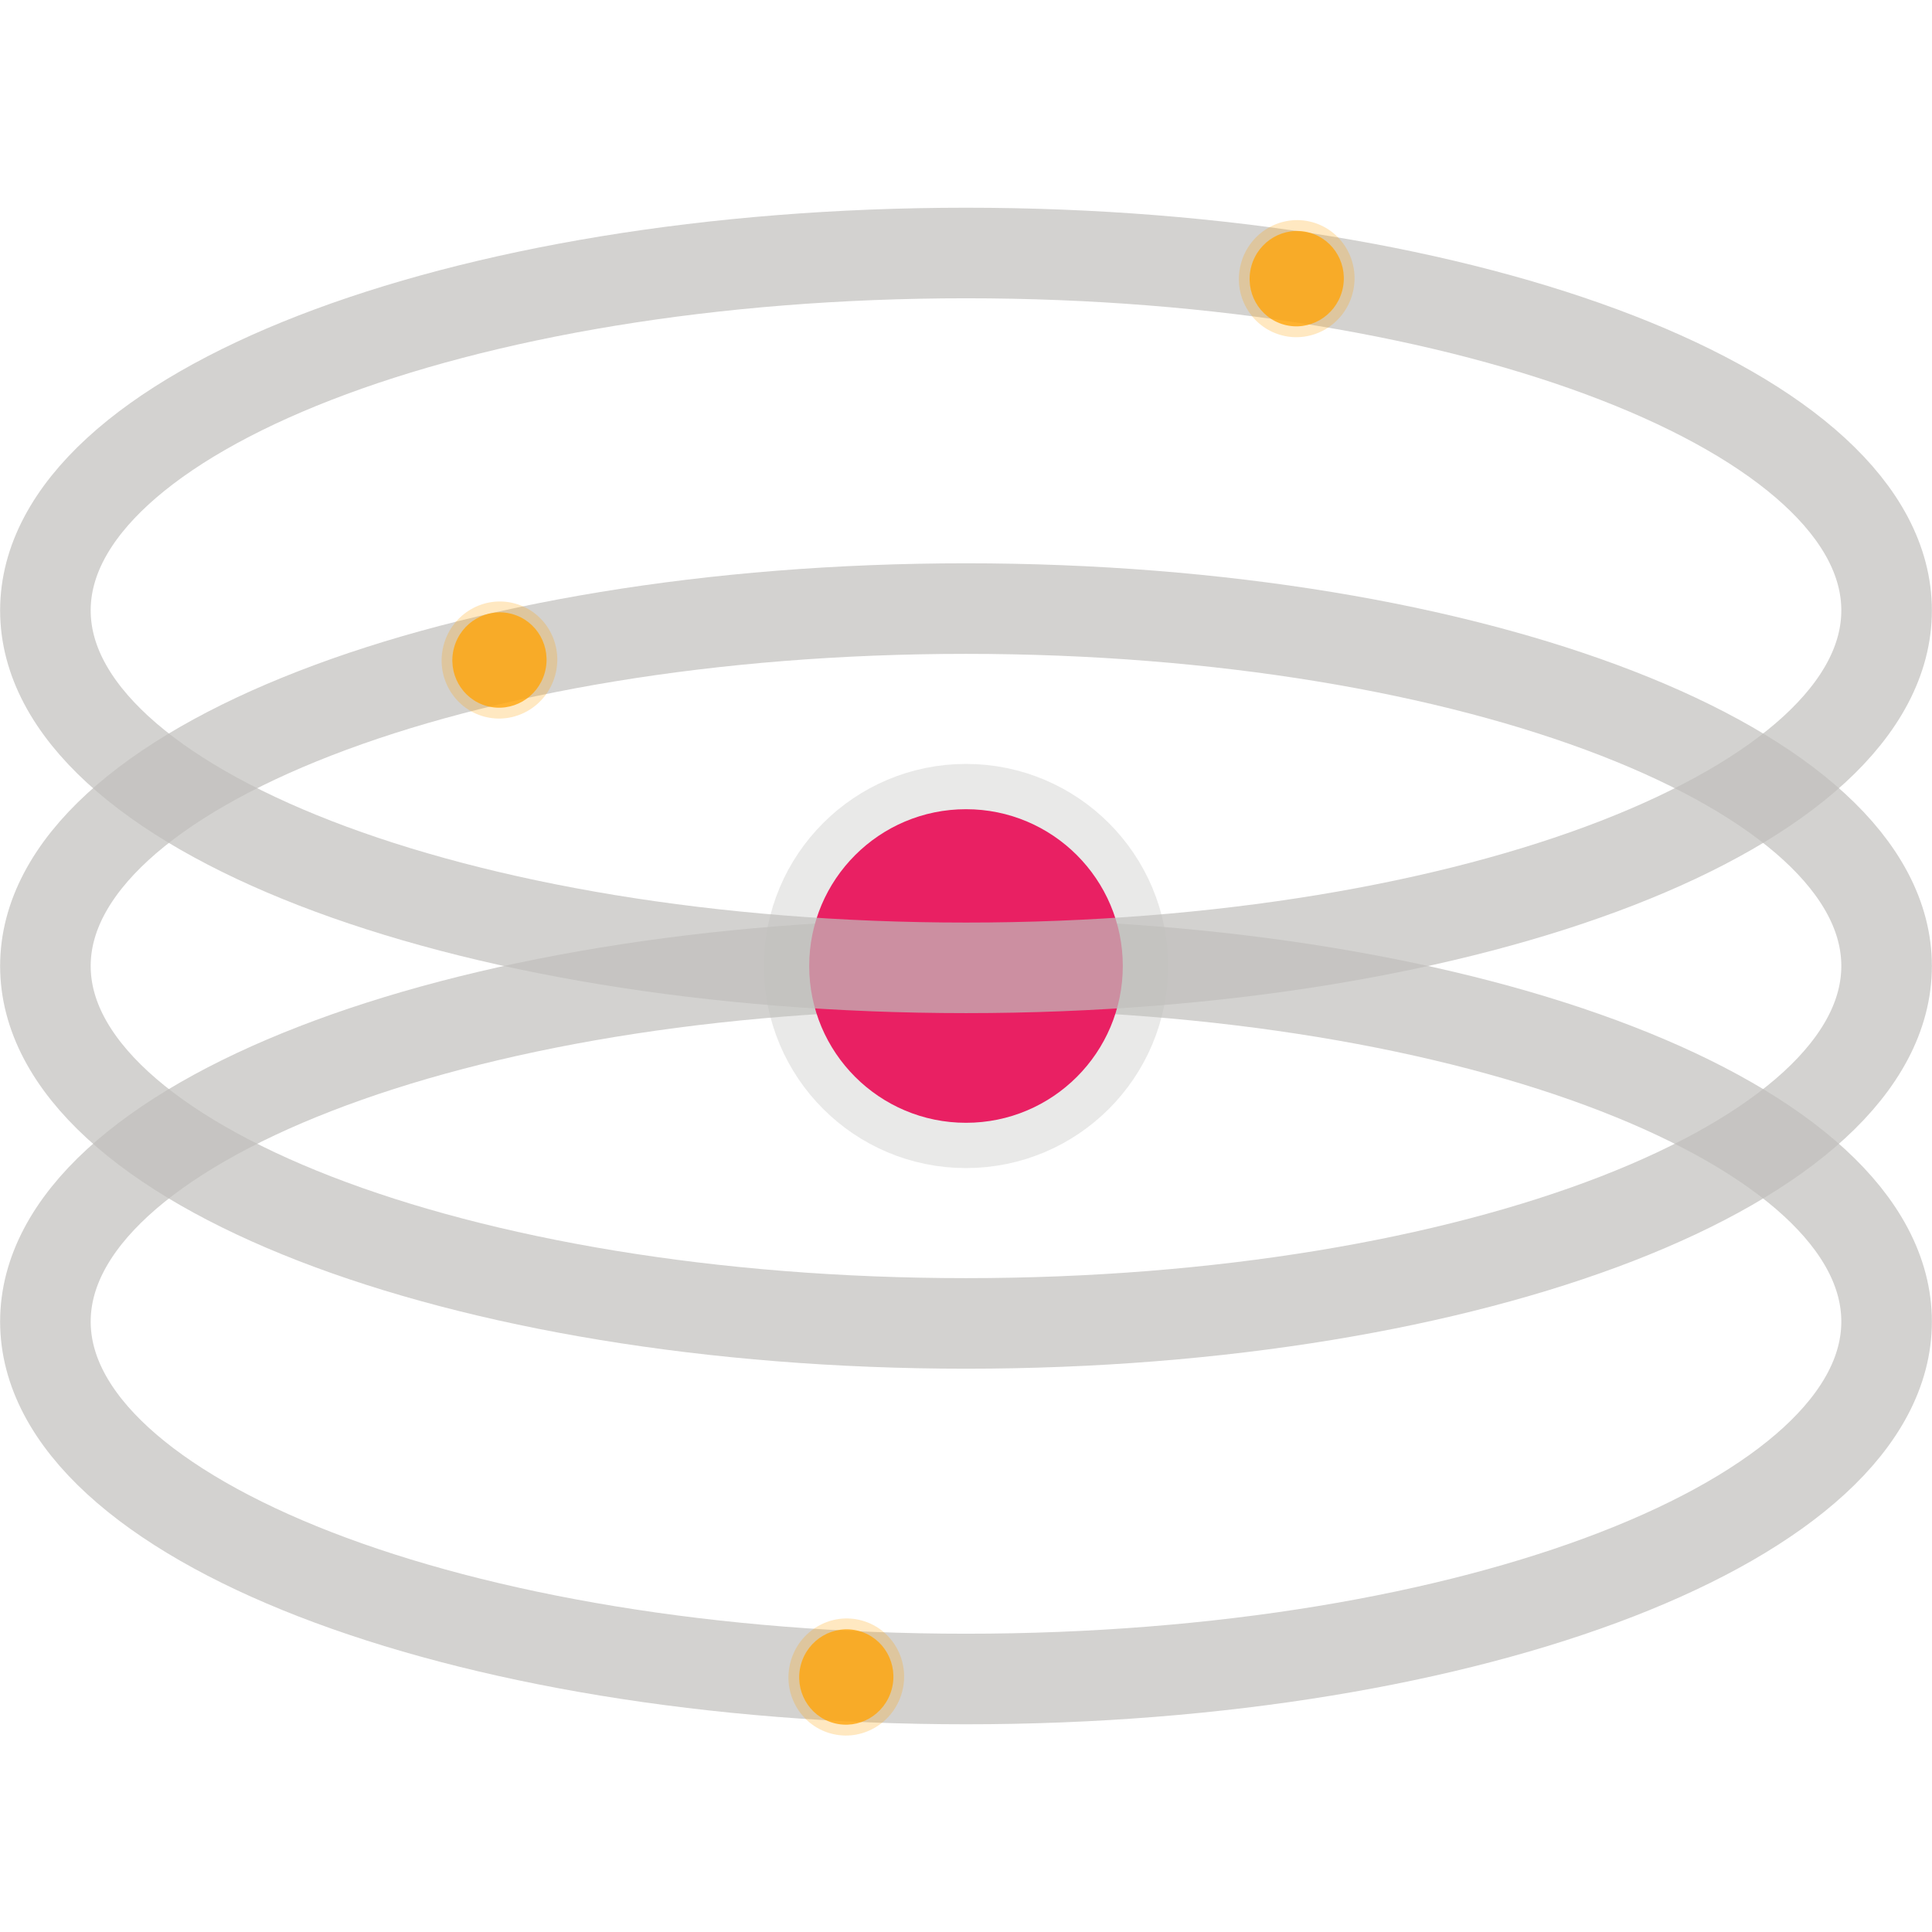
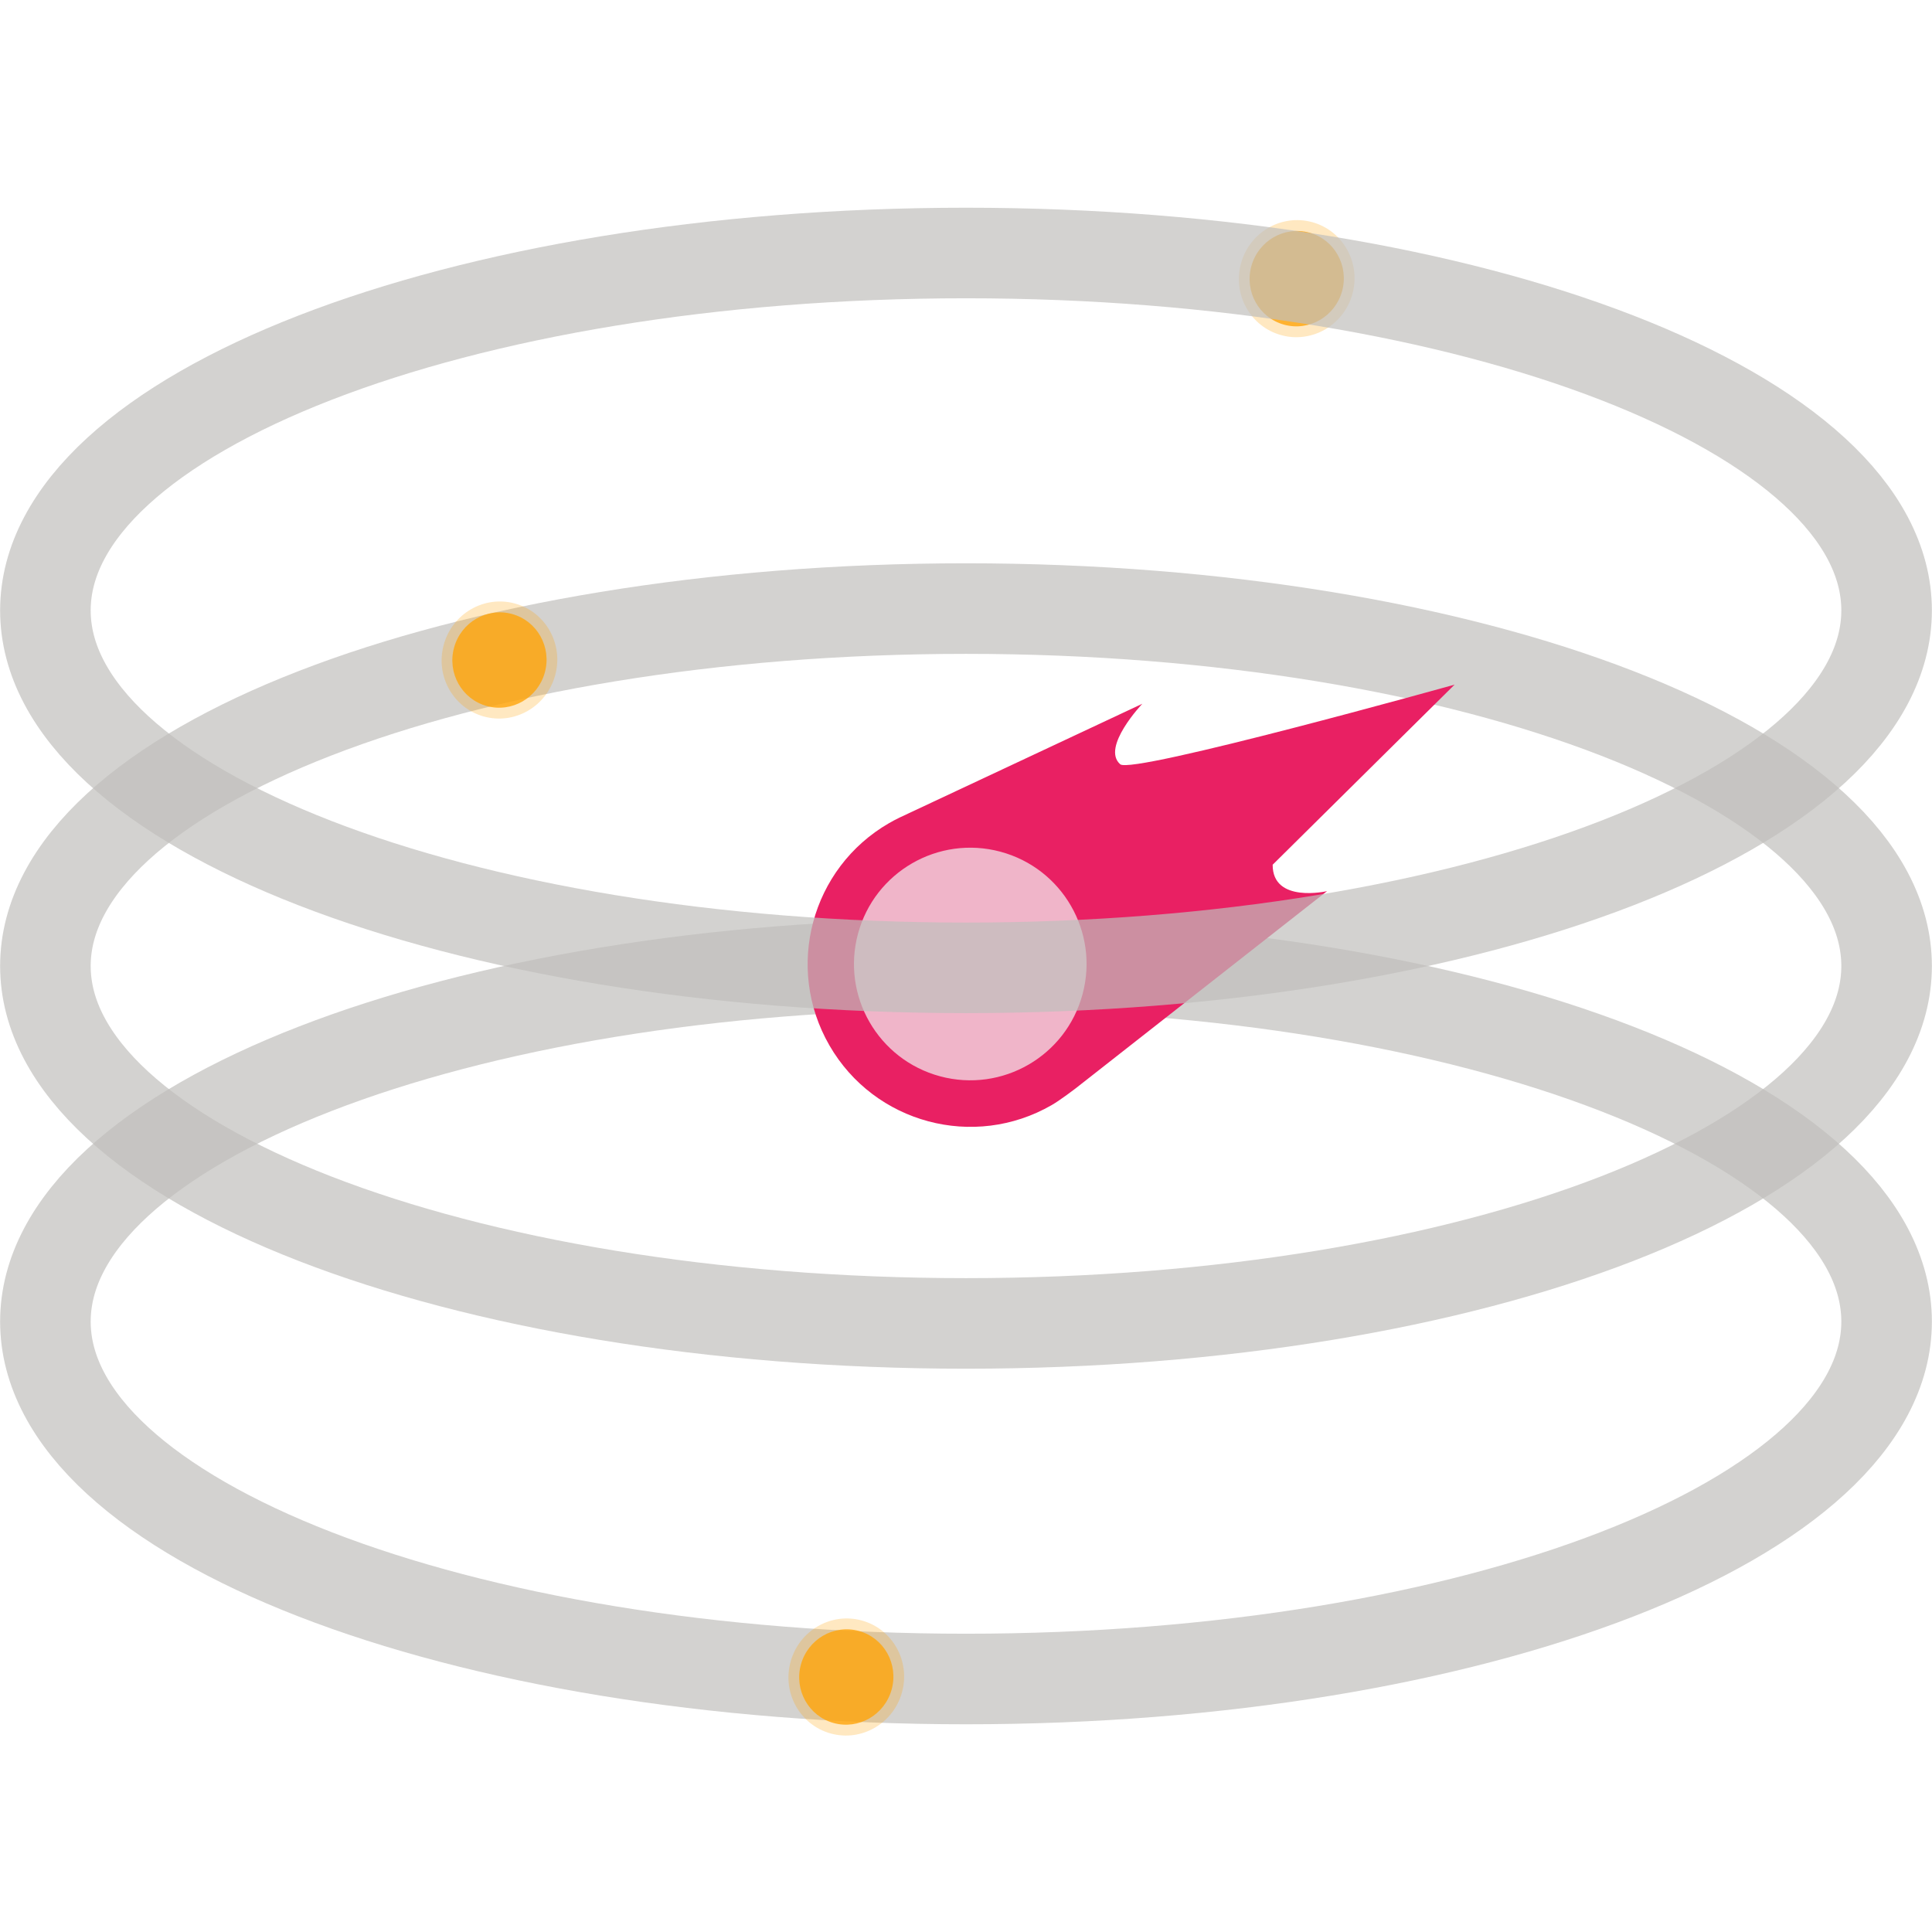
<svg xmlns="http://www.w3.org/2000/svg" width="64" height="64" viewBox="0 0 64 64" fill="none" version="1.1" id="svg2">
  <defs id="defs2" />
  <ellipse style="fill:none;fill-opacity:0.098;stroke:#c0bfbc;stroke-width:3;stroke-dasharray:none;stroke-opacity:0.698" id="ellipse3" cx="32" cy="32" rx="30.496" ry="11.84" />
  <ellipse style="fill:none;fill-opacity:0.098;stroke:#c0bfbc;stroke-width:3;stroke-dasharray:none;stroke-opacity:0.698" id="ellipse2" cx="32" cy="43.779" rx="30.496" ry="11.84" />
-   <circle style="fill:#e92063;fill-opacity:1;stroke:#c0bfbc;stroke-width:3;stroke-dasharray:none;stroke-opacity:0.346;paint-order:stroke fill markers" id="path13" cx="32" cy="32" r="5.194" />
-   <ellipse style="fill:none;fill-opacity:0.098;stroke:#c0bfbc;stroke-width:3;stroke-dasharray:none;stroke-opacity:0.698" id="ellipse1" cx="32" cy="20.221" rx="30.496" ry="11.84" />
  <g id="g5" transform="translate(-10.82384,-3.687066)" style="fill:#ffa50a;fill-opacity:1;opacity:0.85">
    <ellipse style="fill:#ffa50a;fill-opacity:0.3;stroke:none;stroke-width:3;stroke-linejoin:round;stroke-dasharray:none;stroke-opacity:1;paint-order:stroke markers fill" id="ellipse4" cx="17.382" cy="33.163" rx="1.941" ry="1.914" transform="matrix(-0.2650858,0.9642248,0.9642248,0.2650858,0,0)" />
    <ellipse style="fill:#ffa50a;fill-opacity:1;stroke:none;stroke-width:3;stroke-linejoin:round;stroke-dasharray:none;stroke-opacity:1;paint-order:stroke markers fill" id="ellipse5" cx="17.382" cy="33.163" rx="1.581" ry="1.559" transform="matrix(-0.2650858,0.9642248,0.9642248,0.2650858,0,0)" />
  </g>
  <g id="g10" transform="translate(15.58648,-16.32035)" style="opacity:0.85;fill:#ffa50a;fill-opacity:1">
    <ellipse style="fill:#ffa50a;fill-opacity:0.3;stroke:none;stroke-width:3;stroke-linejoin:round;stroke-dasharray:none;stroke-opacity:1;paint-order:stroke markers fill" id="ellipse9" cx="17.382" cy="33.163" rx="1.941" ry="1.914" transform="matrix(-0.2650858,0.9642248,0.9642248,0.2650858,0,0)" />
    <ellipse style="fill:#ffa50a;fill-opacity:1;stroke:none;stroke-width:3;stroke-linejoin:round;stroke-dasharray:none;stroke-opacity:1;paint-order:stroke markers fill" id="ellipse10" cx="17.382" cy="33.163" rx="1.581" ry="1.559" transform="matrix(-0.2650858,0.9642248,0.9642248,0.2650858,0,0)" />
  </g>
  <g id="g12" transform="translate(0.6656882,30.00168)" style="opacity:0.85;fill:#ffa50a;fill-opacity:1">
    <ellipse style="fill:#ffa50a;fill-opacity:0.3;stroke:none;stroke-width:3;stroke-linejoin:round;stroke-dasharray:none;stroke-opacity:1;paint-order:stroke markers fill" id="ellipse11" cx="17.382" cy="33.163" rx="1.941" ry="1.914" transform="matrix(-0.2650858,0.9642248,0.9642248,0.2650858,0,0)" />
    <ellipse style="fill:#ffa50a;fill-opacity:1;stroke:none;stroke-width:3;stroke-linejoin:round;stroke-dasharray:none;stroke-opacity:1;paint-order:stroke markers fill" id="ellipse12" cx="17.382" cy="33.163" rx="1.581" ry="1.559" transform="matrix(-0.2650858,0.9642248,0.9642248,0.2650858,0,0)" />
  </g>
+   <g id="g4" transform="matrix(3.361266,0.9006485,-0.9006485,3.361266,-182.2639,-112.4104)">
+     <path style="fill:#e92063;fill-opacity:1;stroke-width:0.01" d="m 74.015,20.358 c 0,0 -2.743,1.622 -2.878,1.556 -0.22,-0.107 0.054,-0.611 0.054,-0.611 -0.65,0.548 -1.301,1.096 -1.951,1.644 -0.029,0.025 -0.057,0.051 -0.084,0.078 -0.605,0.605 -0.605,1.586 0,2.191 0.605,0.605 1.586,0.605 2.191,0 0.066,-0.066 0.176,-0.209 0.176,-0.209 l 1.828,-2.436 c 0,0 -0.471,0.25 -0.565,-0.109 z" id="path1" />
+     <circle style="fill:#f3f3f3;fill-opacity:0.703;stroke-width:0.01" cx="70.25" cy="24.12" r="1.107" id="circle1-3" />
+   </g>
+   <ellipse style="fill:none;fill-opacity:0.098;stroke:#c0bfbc;stroke-width:3;stroke-dasharray:none;stroke-opacity:0.698" id="ellipse1" cx="32" cy="20.221" rx="30.496" ry="11.84" />
</svg>
